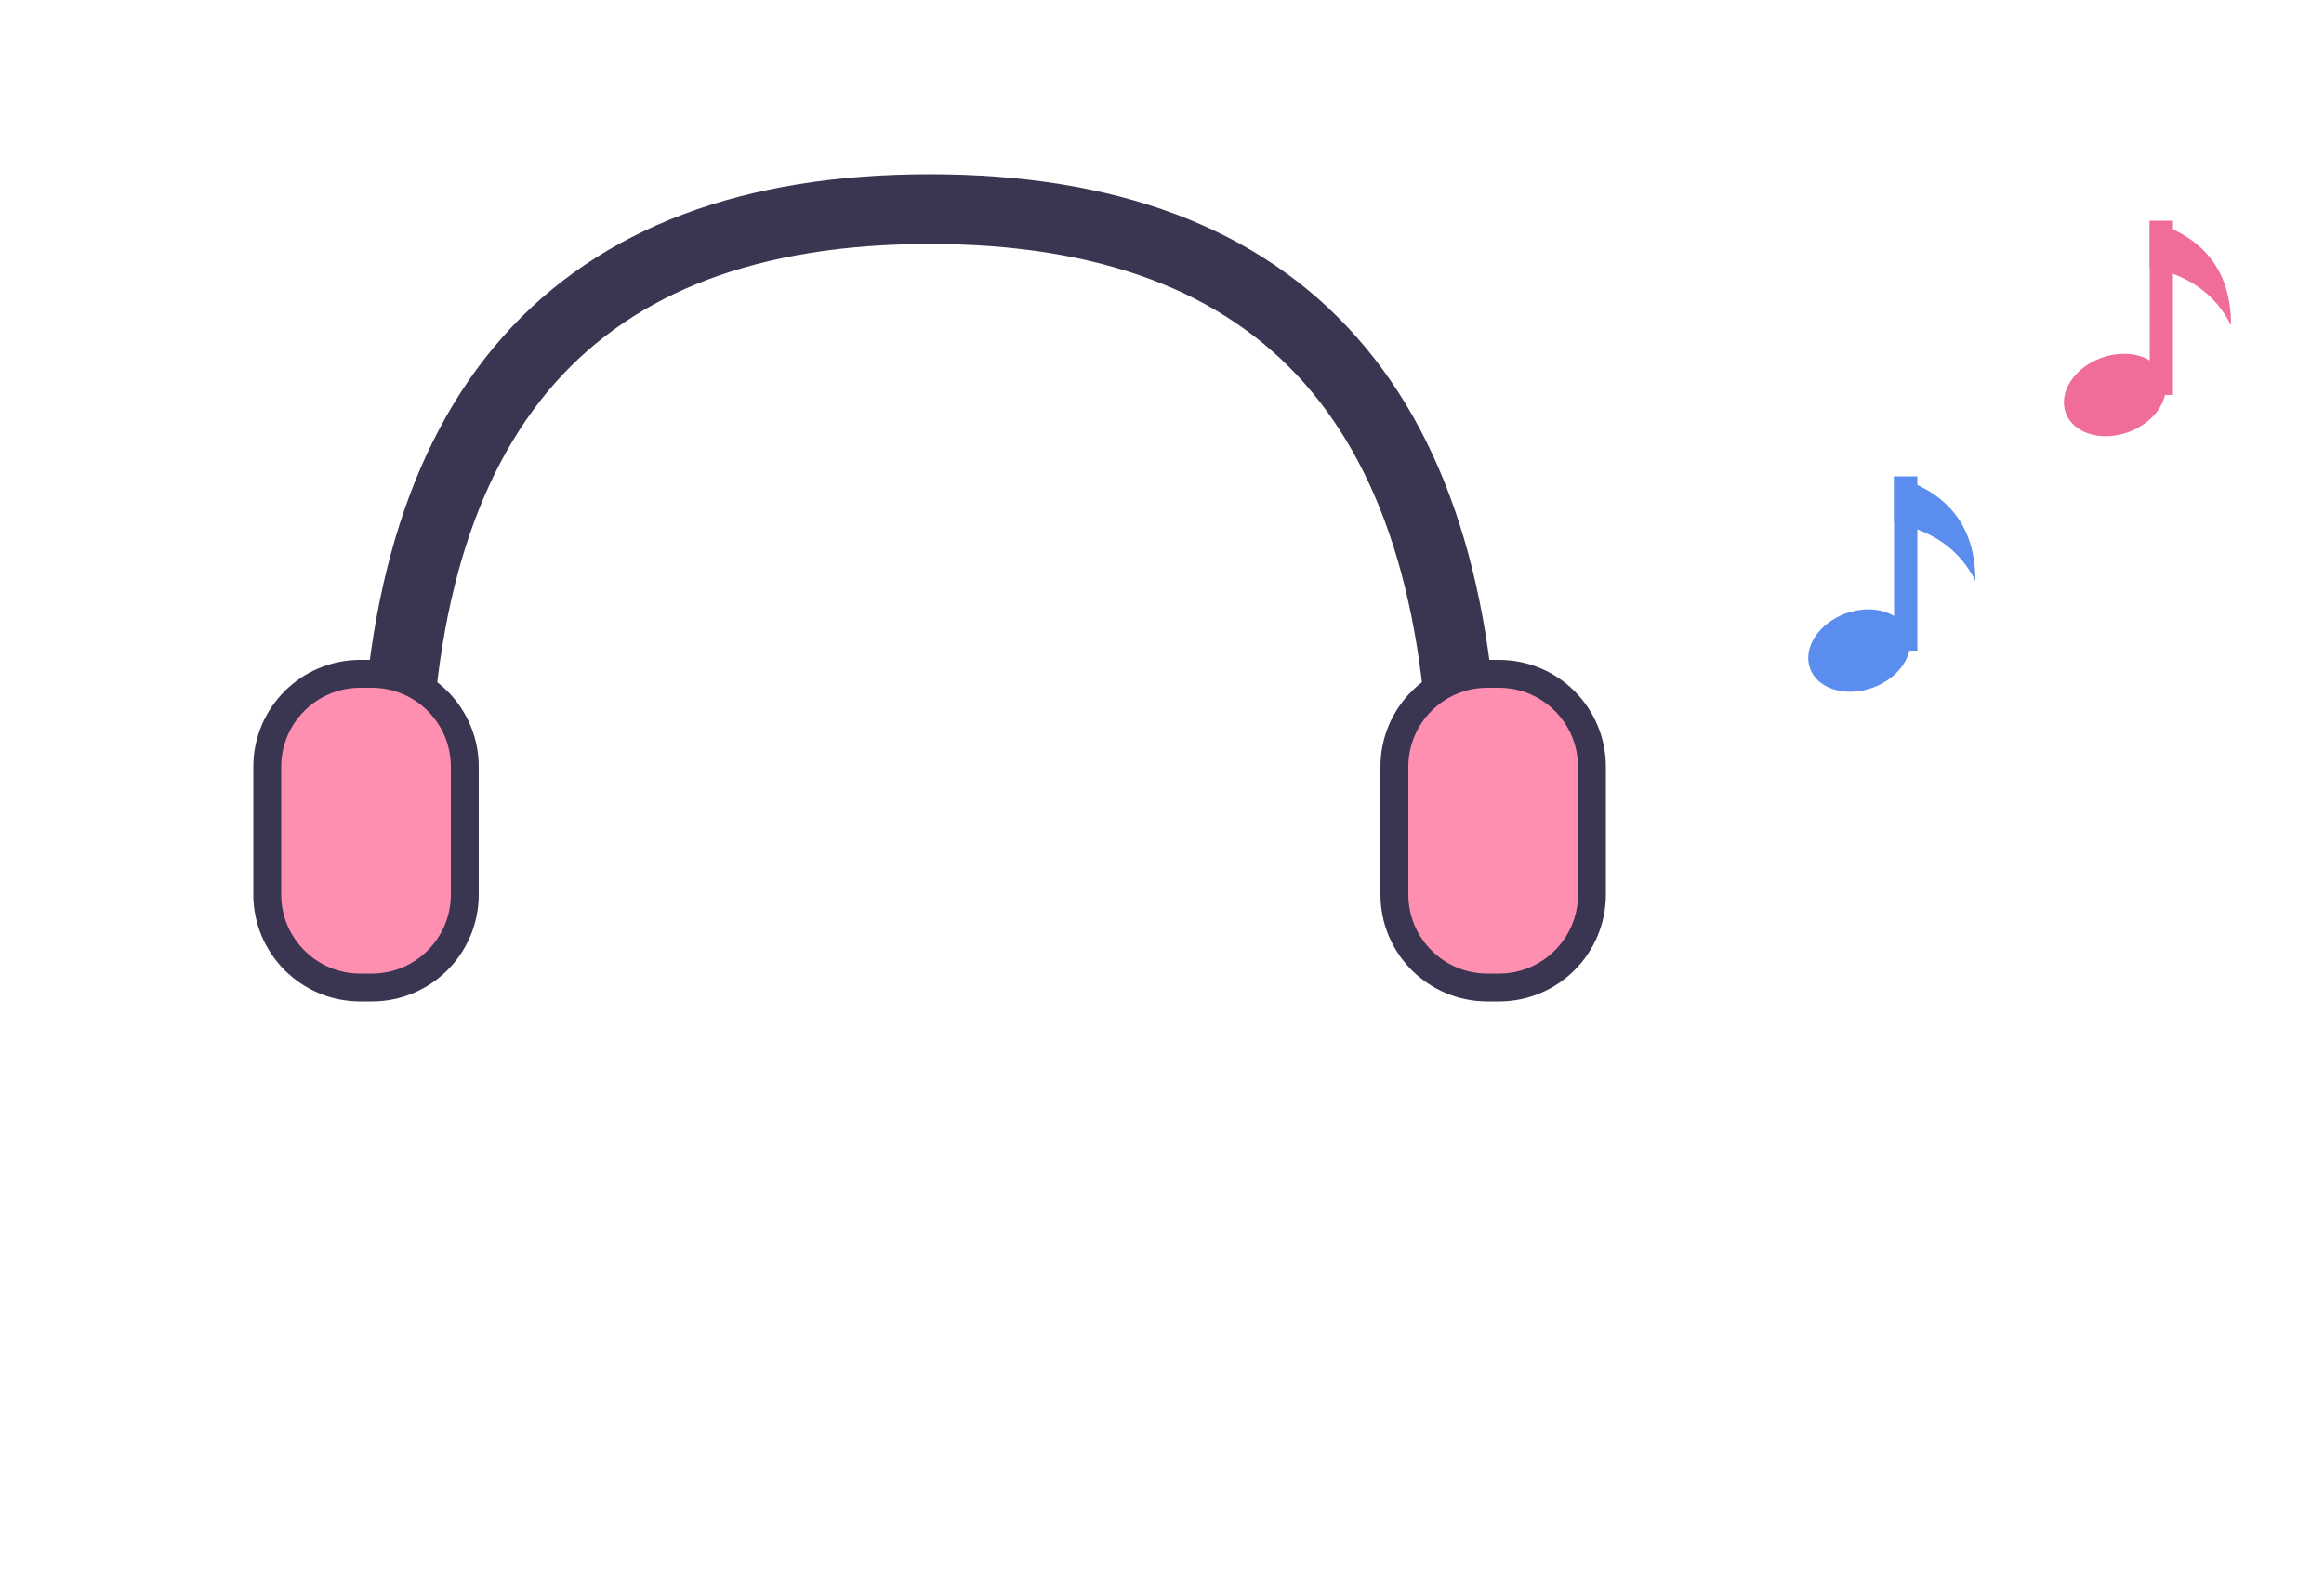
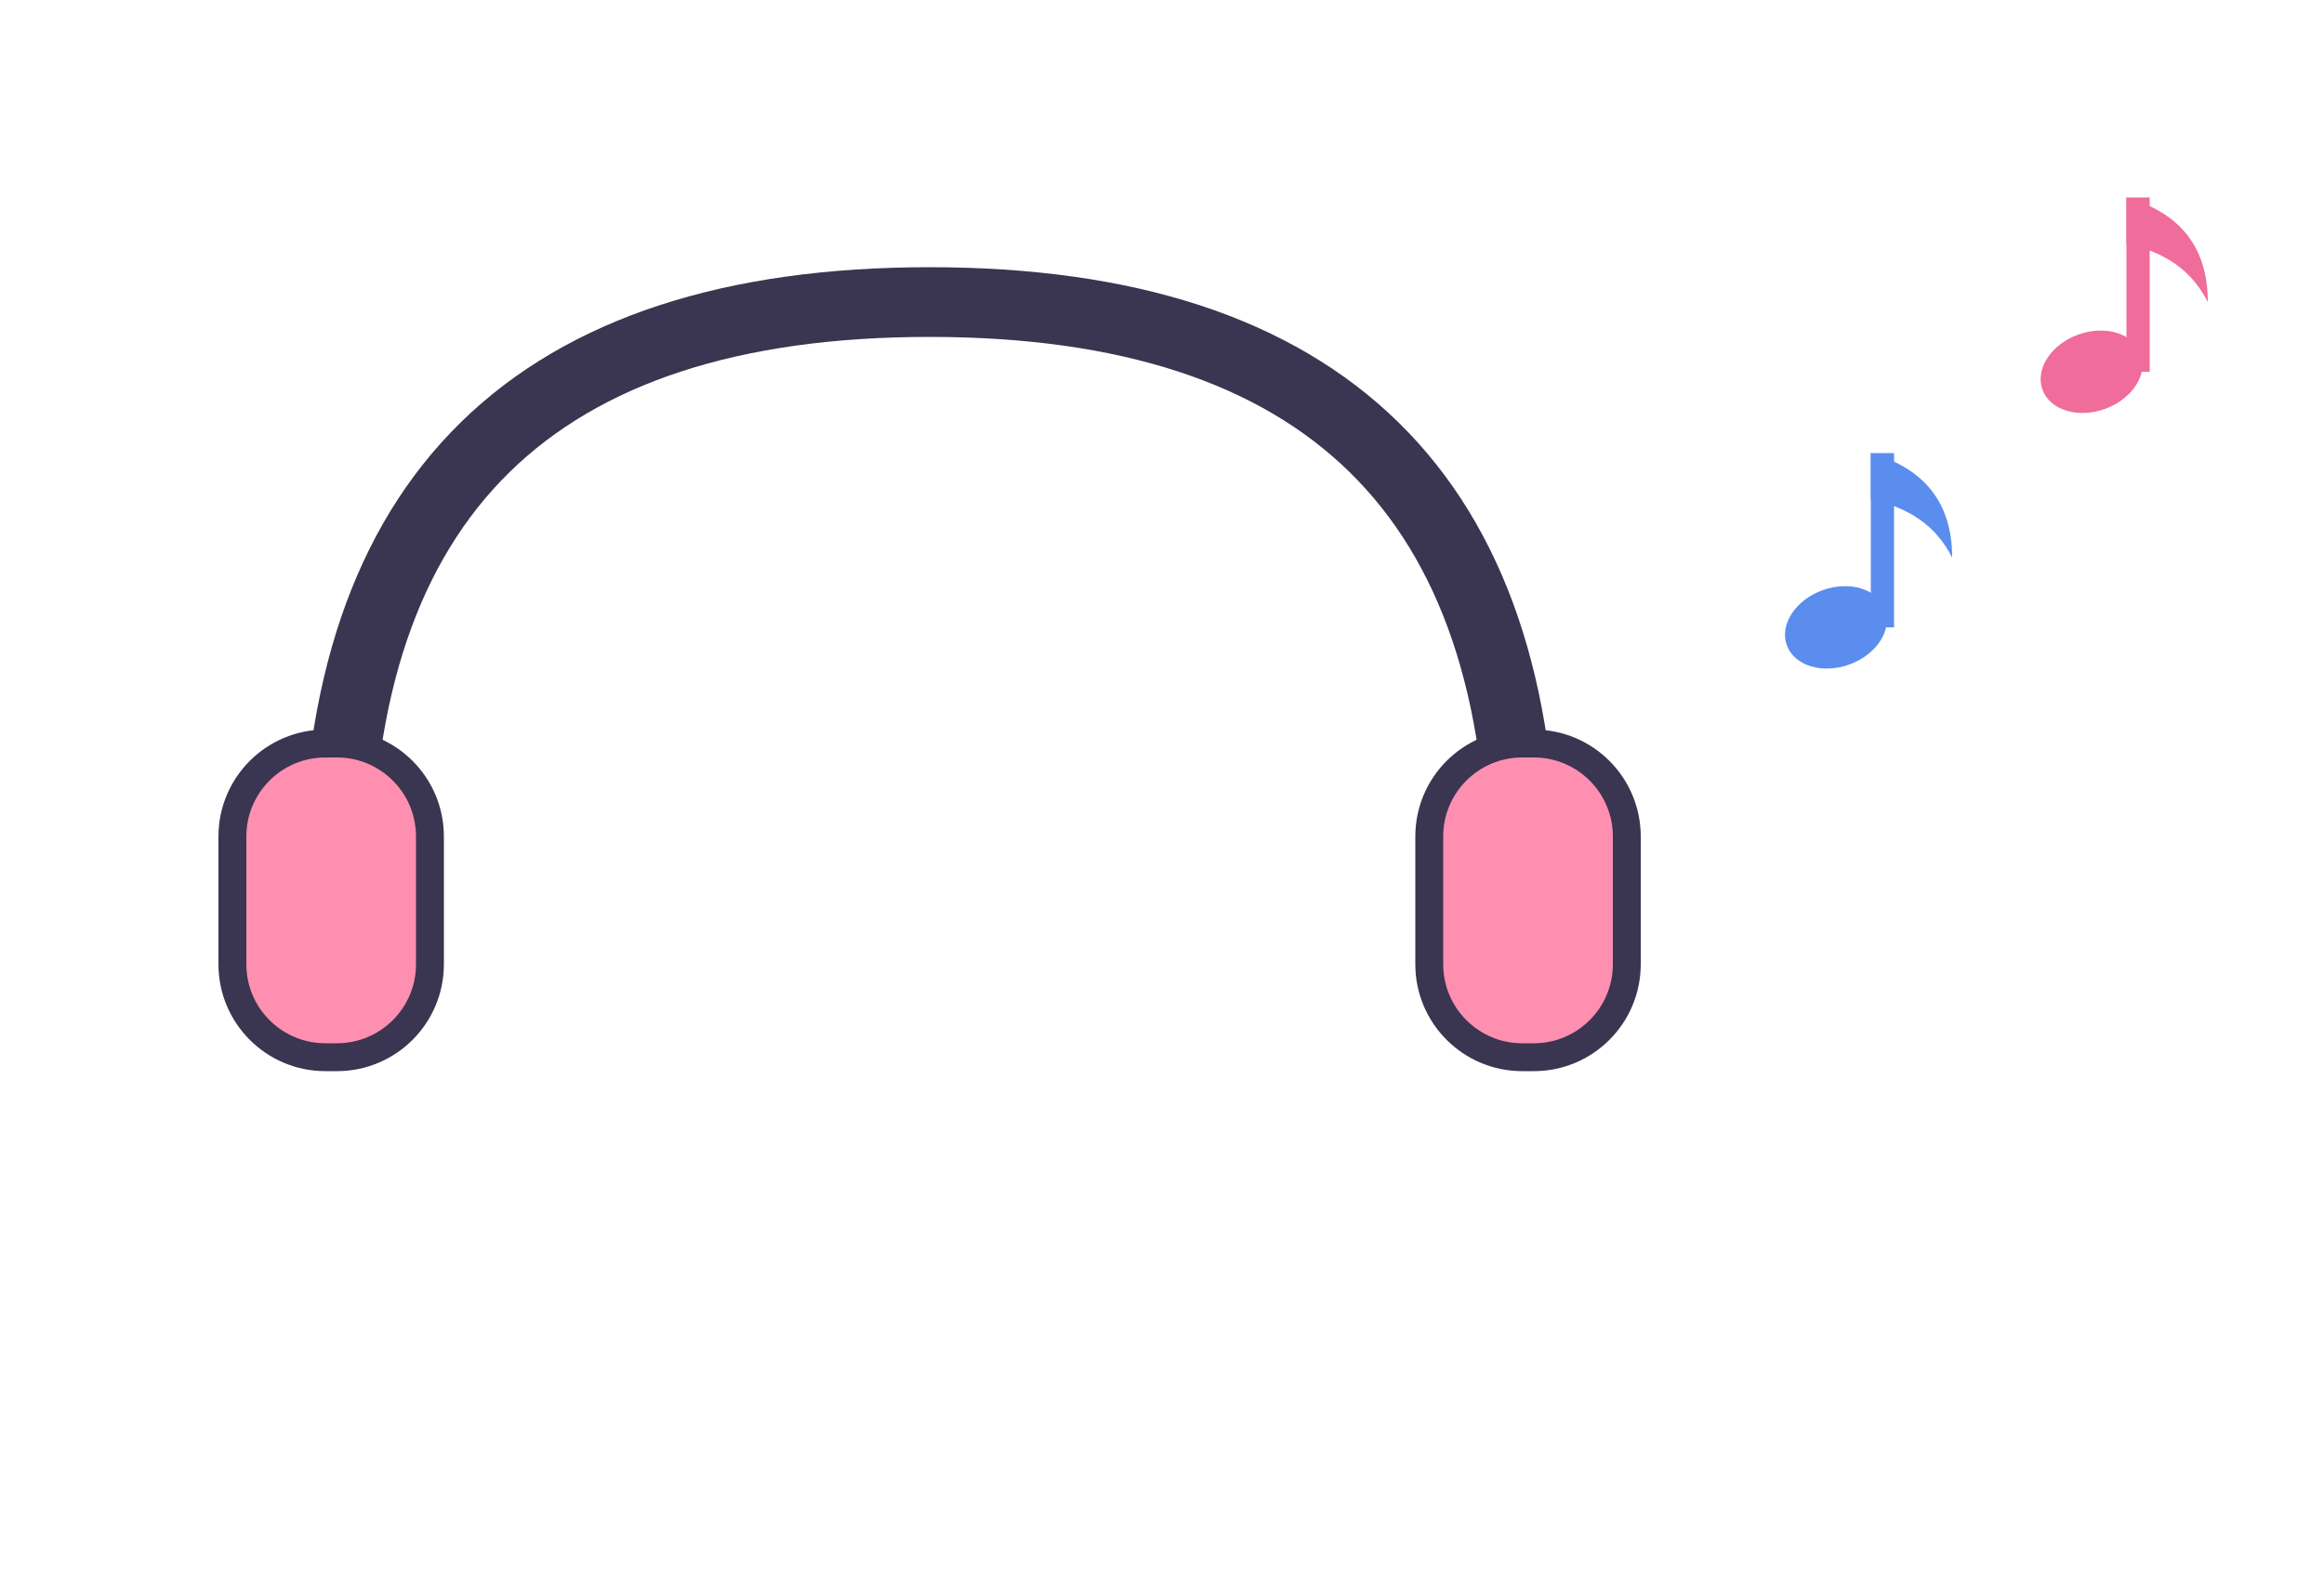
<svg xmlns="http://www.w3.org/2000/svg" viewBox="-20 -14 200 136">
-   <path d="M14 56Q14 4 60 4Q106 4 106 56" fill="none" stroke="#3a3550" stroke-width="6" stroke-linecap="round" />
-   <rect x="3" y="44" width="17" height="27" rx="8" fill="#ff8fb0" stroke="#3a3550" stroke-width="2.4" />
-   <rect x="100" y="44" width="17" height="27" rx="8" fill="#ff8fb0" stroke="#3a3550" stroke-width="2.4" />
+   <path d="M9 62Q9 12 60 12Q111 12 111 62" fill="none" stroke="#3a3550" stroke-width="6" stroke-linecap="round" />
+   <rect x="0" y="50" width="17" height="27" rx="8" fill="#ff8fb0" stroke="#3a3550" stroke-width="2.4" />
+   <rect x="103" y="50" width="17" height="27" rx="8" fill="#ff8fb0" stroke="#3a3550" stroke-width="2.4" />
  <g fill="#5b8def">
-     <ellipse cx="140" cy="42" rx="4.5" ry="3.4" transform="rotate(-20 140 42)" />
-     <rect x="143" y="27" width="2" height="15" />
-     <path d="M143 27q7 2 7 9q-2-4-7-5Z" />
+     <ellipse cx="138" cy="40" rx="4.5" ry="3.4" transform="rotate(-20 138 40)" />
+     <rect x="141" y="25" width="2" height="15" />
+     <path d="M141 25q7 2 7 9q-2-4-7-5Z" />
  </g>
  <g fill="#f06c9a">
-     <ellipse cx="162" cy="20" rx="4.5" ry="3.4" transform="rotate(-20 162 20)" />
-     <rect x="165" y="5" width="2" height="15" />
-     <path d="M165 5q7 2 7 9q-2-4-7-5Z" />
+     <ellipse cx="160" cy="18" rx="4.5" ry="3.4" transform="rotate(-20 160 18)" />
+     <rect x="163" y="3" width="2" height="15" />
+     <path d="M163 3q7 2 7 9q-2-4-7-5Z" />
  </g>
</svg>
